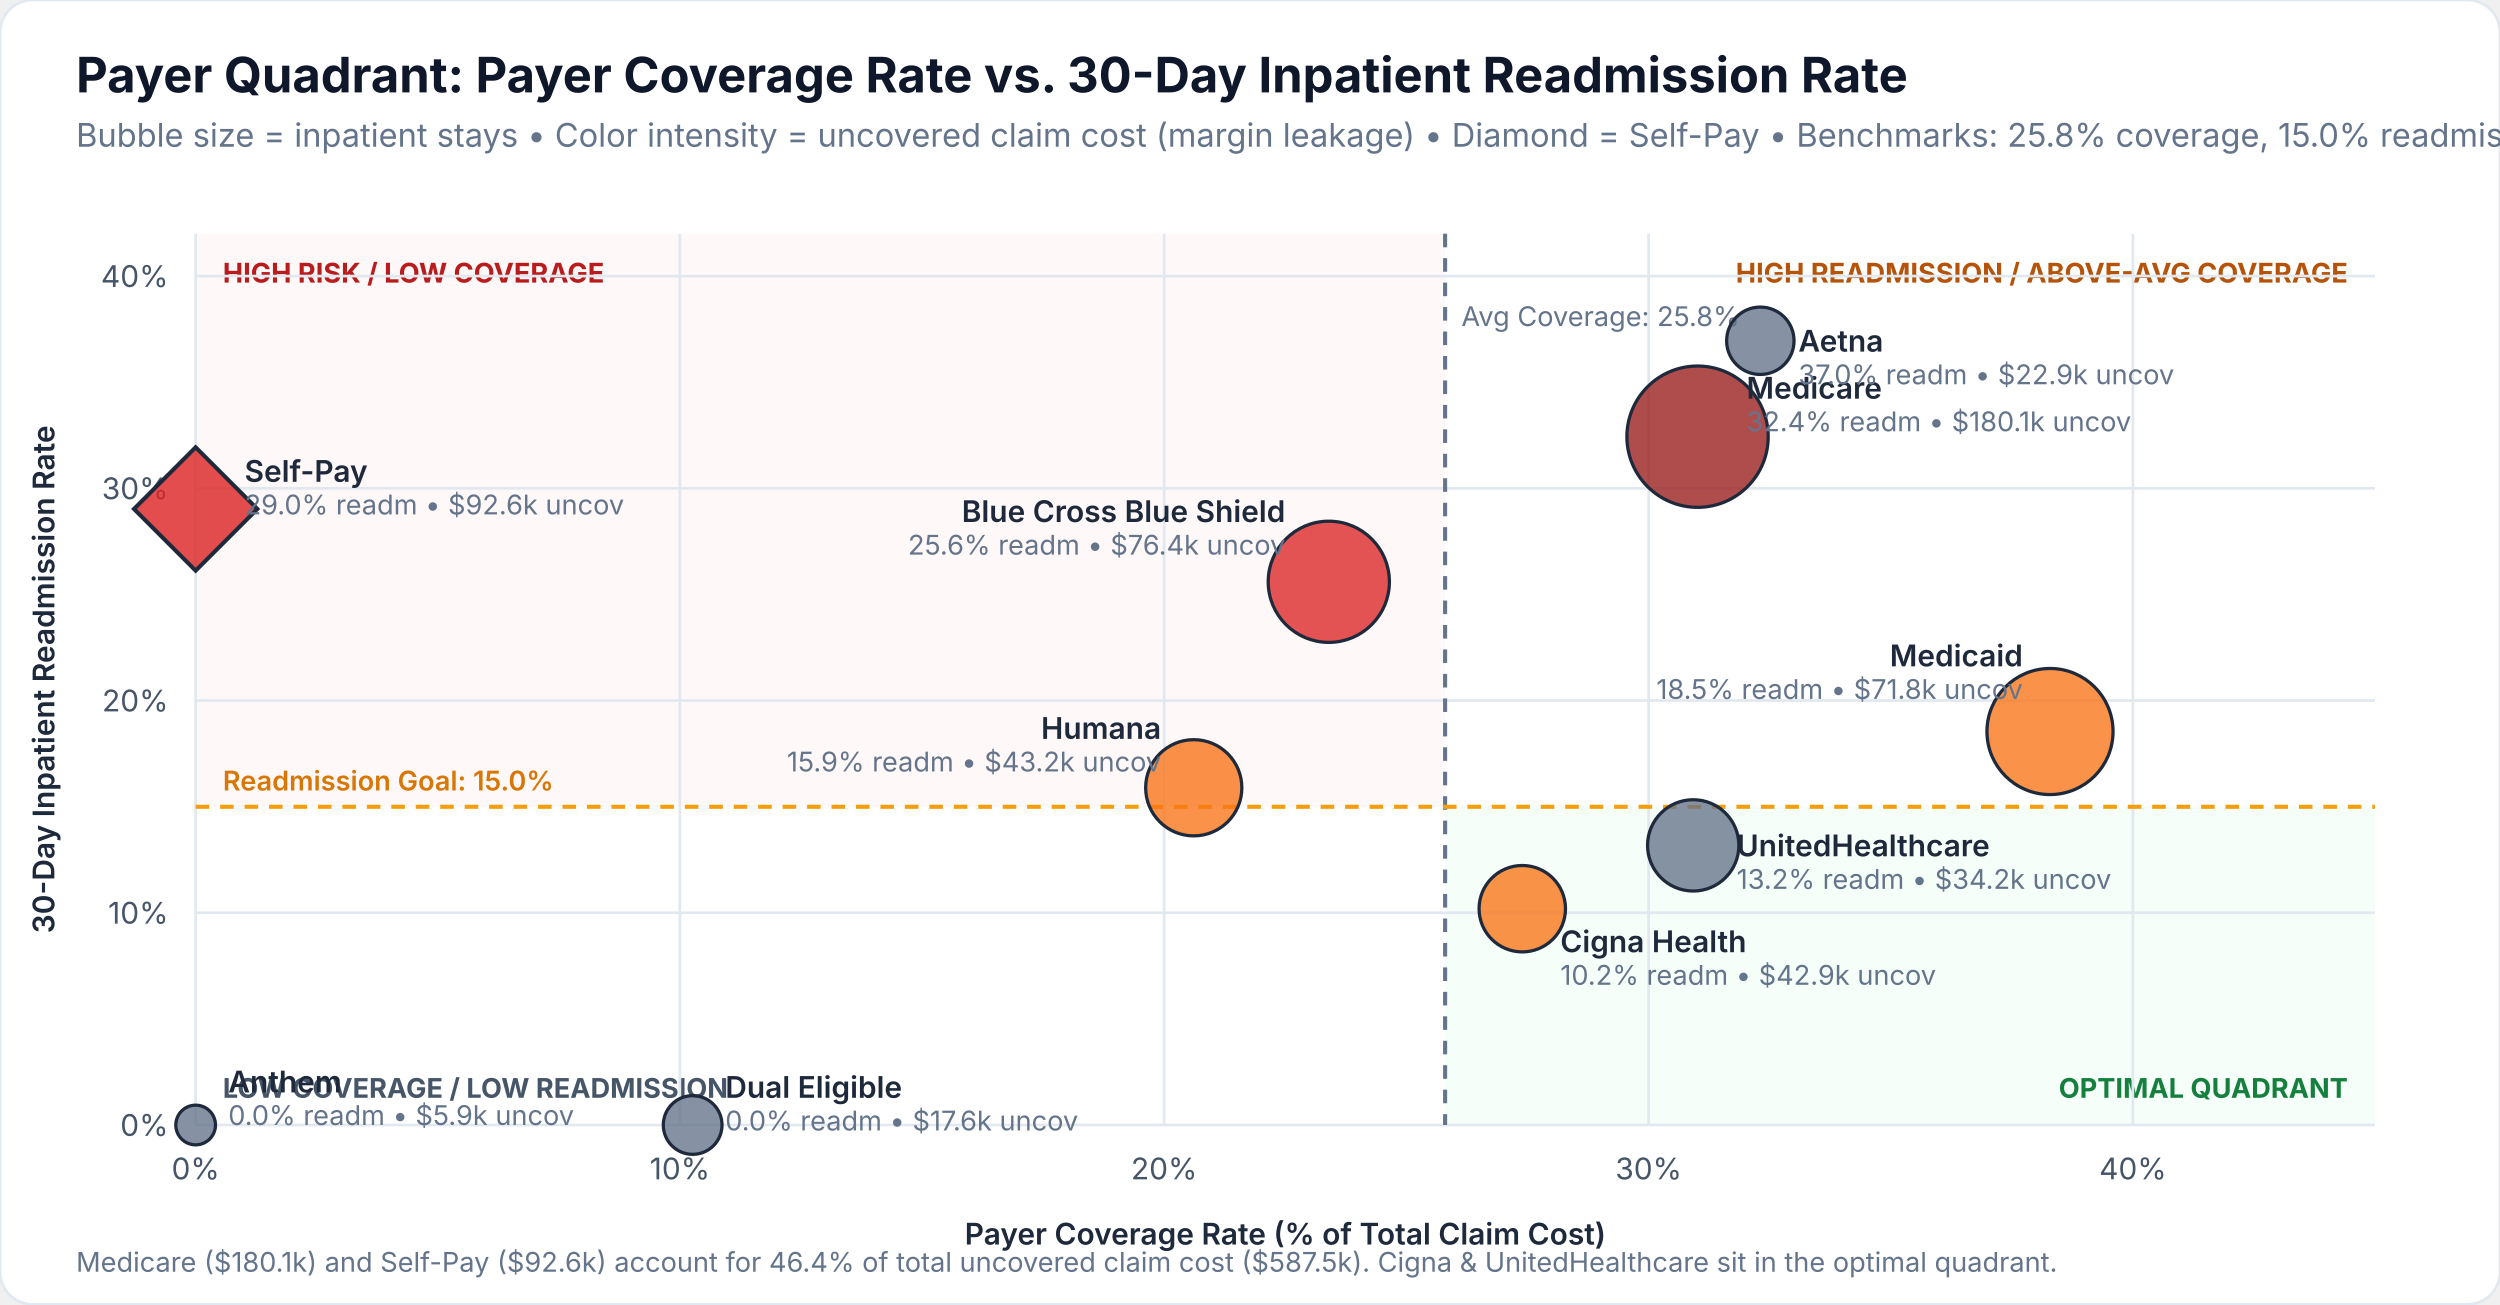
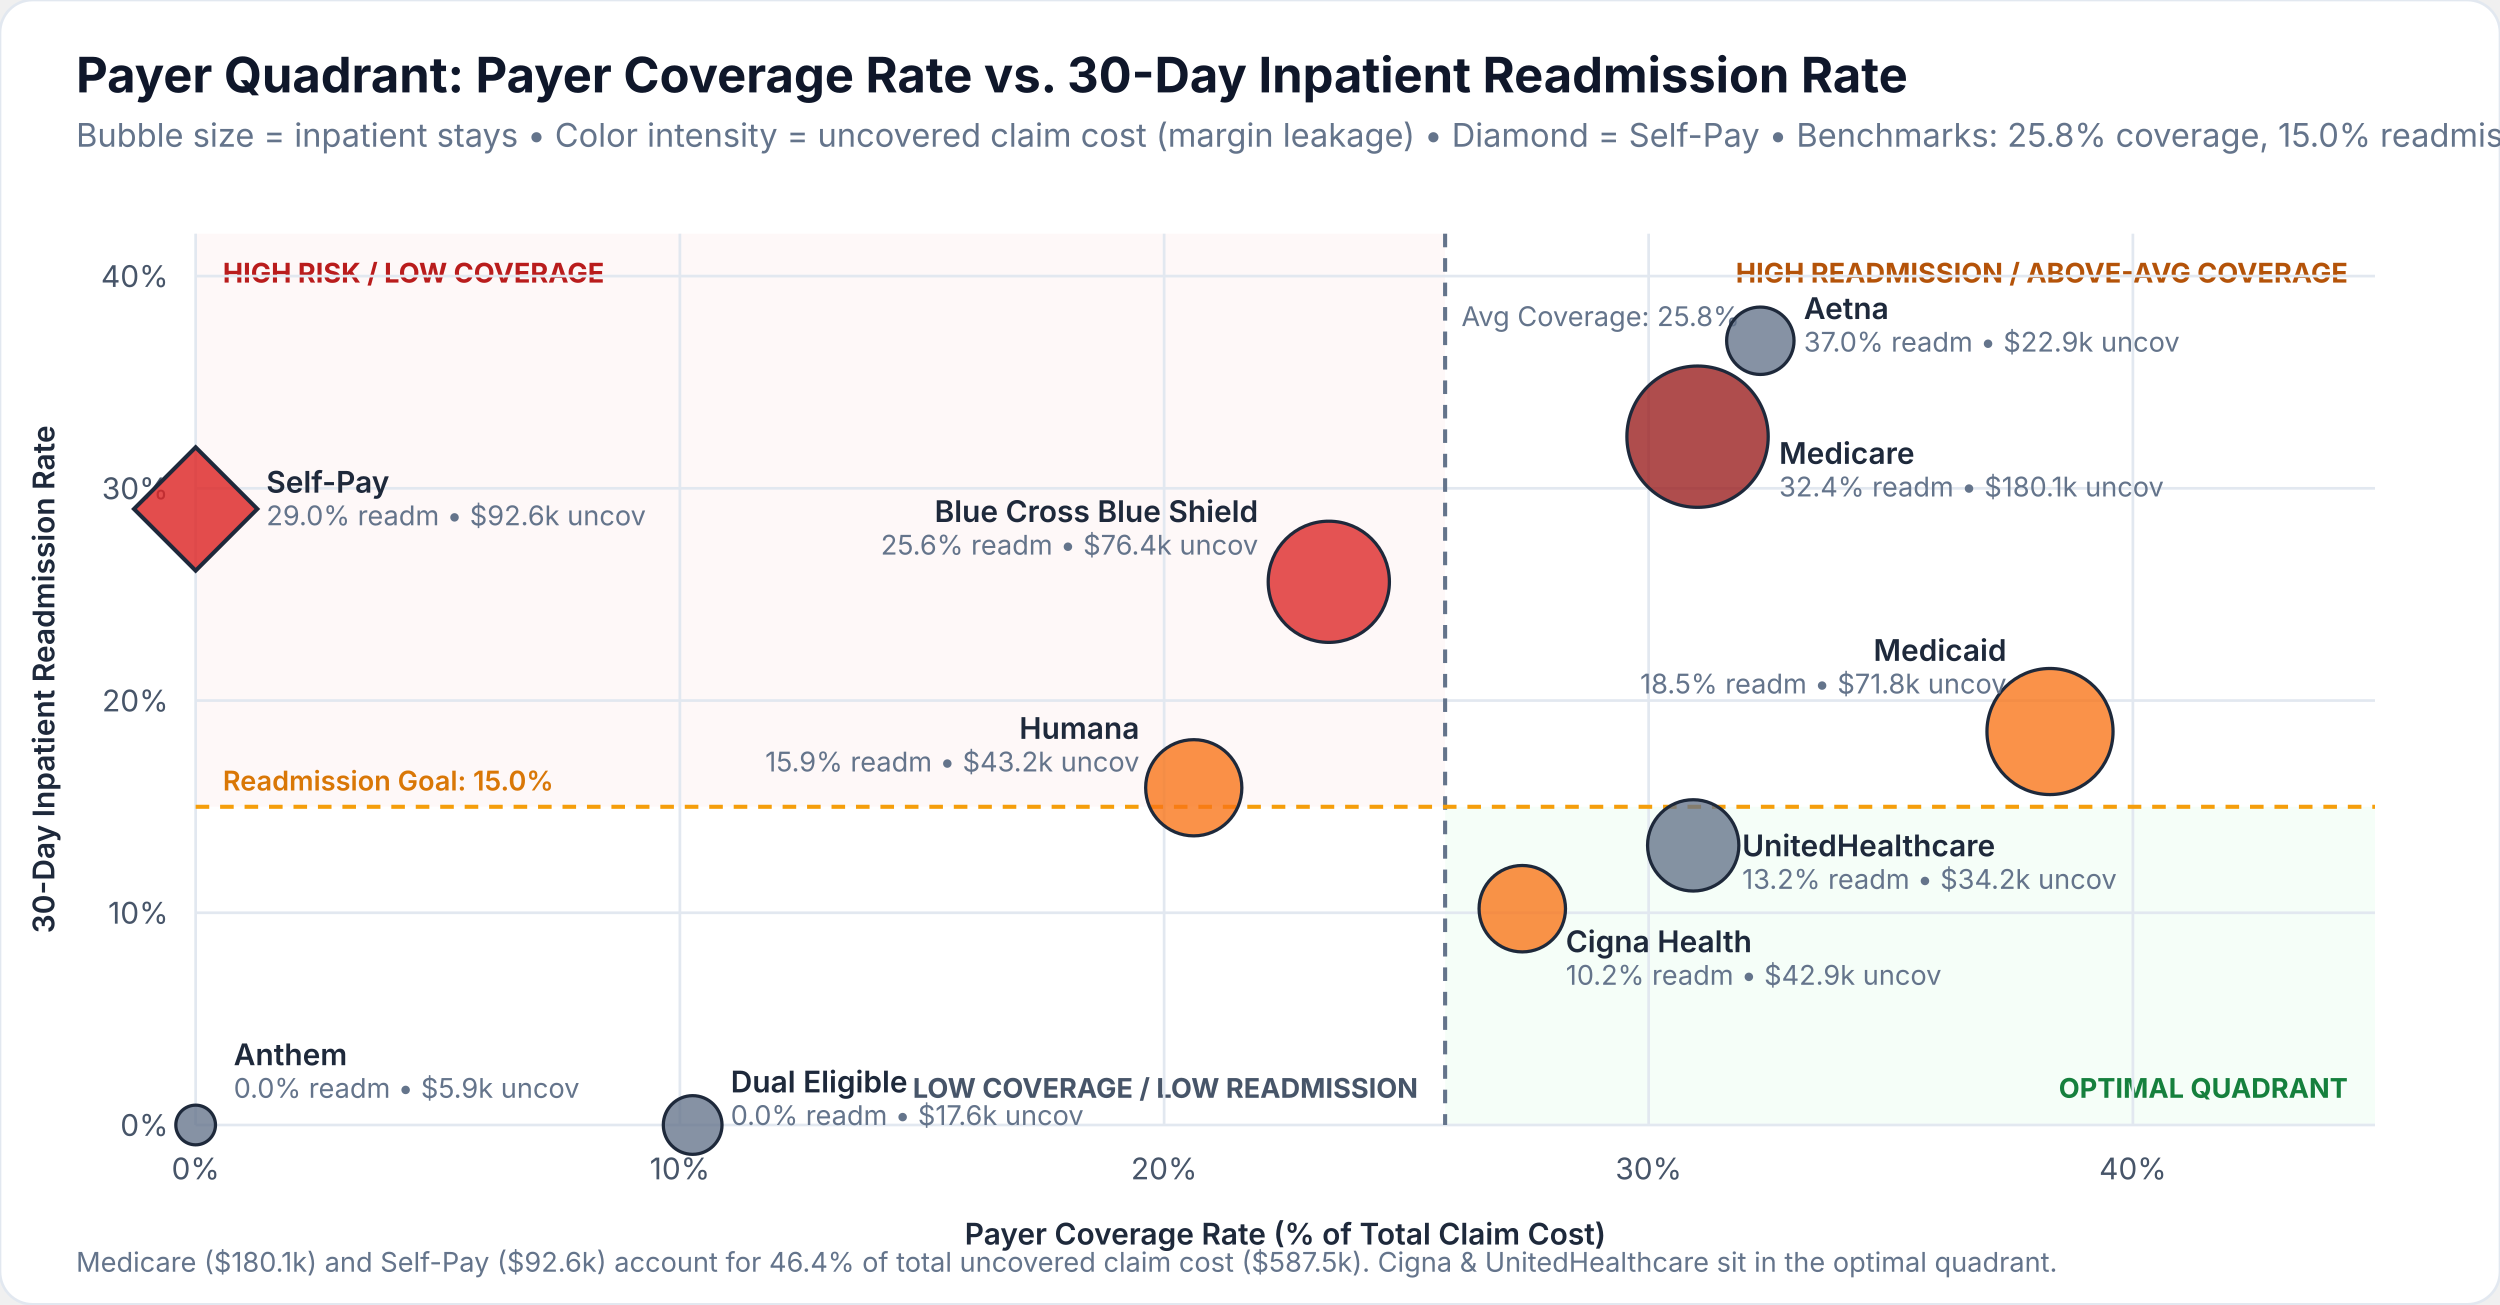
<svg xmlns="http://www.w3.org/2000/svg" viewBox="0 0 920 480" width="920" height="480" role="img" aria-label="Payer Quadrant: Coverage Rate vs Inpatient Readmission Rate">
  <rect width="920" height="480" rx="12" fill="#ffffff" stroke="#e2e8f0" stroke-width="1" />
  <text x="28" y="34" font-family="Inter, -apple-system, BlinkMacSystemFont, 'Segoe UI', Roboto, Helvetica, Arial, sans-serif" font-size="18" font-weight="700" fill="#0f172a">Payer Quadrant: Payer Coverage Rate vs. 30-Day Inpatient Readmission Rate</text>
  <text x="28" y="54" font-family="Inter, -apple-system, BlinkMacSystemFont, 'Segoe UI', Roboto, Helvetica, Arial, sans-serif" font-size="12" fill="#64748b">Bubble size = inpatient stays  •  Color intensity = uncovered claim cost (margin leakage)  •  Diamond = Self-Pay  •  Benchmarks: 25.8% coverage, 15.0% readmission</text>
  <rect x="72" y="86" width="459.8" height="210.9" fill="#fef2f2" opacity="0.55" />
  <rect x="531.8" y="296.9" width="342.2" height="117.1" fill="#f0fdf4" opacity="0.65" />
  <text x="82" y="104" font-family="Inter, -apple-system, BlinkMacSystemFont, 'Segoe UI', Roboto, Helvetica, Arial, sans-serif" font-size="10" font-weight="700" fill="#b91c1c">HIGH RISK / LOW COVERAGE</text>
  <text x="864" y="104" text-anchor="end" font-family="Inter, -apple-system, BlinkMacSystemFont, 'Segoe UI', Roboto, Helvetica, Arial, sans-serif" font-size="10" font-weight="700" fill="#b45309">HIGH READMISSION / ABOVE-AVG COVERAGE</text>
  <text x="864" y="404" text-anchor="end" font-family="Inter, -apple-system, BlinkMacSystemFont, 'Segoe UI', Roboto, Helvetica, Arial, sans-serif" font-size="10" font-weight="700" fill="#15803d">OPTIMAL QUADRANT</text>
-   <text x="82" y="404" font-family="Inter, -apple-system, BlinkMacSystemFont, 'Segoe UI', Roboto, Helvetica, Arial, sans-serif" font-size="10" font-weight="700" fill="#475569">LOW COVERAGE / LOW READMISSION</text>
+   <text x="521.8" y="404" text-anchor="end" font-family="Inter, -apple-system, BlinkMacSystemFont, 'Segoe UI', Roboto, Helvetica, Arial, sans-serif" font-size="10" font-weight="700" fill="#475569">LOW COVERAGE / LOW READMISSION</text>
  <line x1="72.0" y1="86" x2="72.0" y2="414" stroke="#e2e8f0" stroke-width="1" />
  <text x="72.0" y="434" text-anchor="middle" font-family="Inter, -apple-system, BlinkMacSystemFont, 'Segoe UI', Roboto, Helvetica, Arial, sans-serif" font-size="11" fill="#475569">0%</text>
  <line x1="250.2" y1="86" x2="250.2" y2="414" stroke="#e2e8f0" stroke-width="1" />
  <text x="250.2" y="434" text-anchor="middle" font-family="Inter, -apple-system, BlinkMacSystemFont, 'Segoe UI', Roboto, Helvetica, Arial, sans-serif" font-size="11" fill="#475569">10%</text>
  <line x1="428.4" y1="86" x2="428.4" y2="414" stroke="#e2e8f0" stroke-width="1" />
  <text x="428.4" y="434" text-anchor="middle" font-family="Inter, -apple-system, BlinkMacSystemFont, 'Segoe UI', Roboto, Helvetica, Arial, sans-serif" font-size="11" fill="#475569">20%</text>
  <line x1="606.7" y1="86" x2="606.7" y2="414" stroke="#e2e8f0" stroke-width="1" />
  <text x="606.7" y="434" text-anchor="middle" font-family="Inter, -apple-system, BlinkMacSystemFont, 'Segoe UI', Roboto, Helvetica, Arial, sans-serif" font-size="11" fill="#475569">30%</text>
  <line x1="784.9" y1="86" x2="784.9" y2="414" stroke="#e2e8f0" stroke-width="1" />
  <text x="784.9" y="434" text-anchor="middle" font-family="Inter, -apple-system, BlinkMacSystemFont, 'Segoe UI', Roboto, Helvetica, Arial, sans-serif" font-size="11" fill="#475569">40%</text>
  <line x1="72" y1="414.0" x2="874" y2="414.0" stroke="#e2e8f0" stroke-width="1" />
  <text x="62" y="418.0" text-anchor="end" font-family="Inter, -apple-system, BlinkMacSystemFont, 'Segoe UI', Roboto, Helvetica, Arial, sans-serif" font-size="11" fill="#475569">0%</text>
  <line x1="72" y1="335.9" x2="874" y2="335.9" stroke="#e2e8f0" stroke-width="1" />
  <text x="62" y="339.9" text-anchor="end" font-family="Inter, -apple-system, BlinkMacSystemFont, 'Segoe UI', Roboto, Helvetica, Arial, sans-serif" font-size="11" fill="#475569">10%</text>
  <line x1="72" y1="257.8" x2="874" y2="257.8" stroke="#e2e8f0" stroke-width="1" />
  <text x="62" y="261.8" text-anchor="end" font-family="Inter, -apple-system, BlinkMacSystemFont, 'Segoe UI', Roboto, Helvetica, Arial, sans-serif" font-size="11" fill="#475569">20%</text>
  <line x1="72" y1="179.7" x2="874" y2="179.7" stroke="#e2e8f0" stroke-width="1" />
  <text x="62" y="183.7" text-anchor="end" font-family="Inter, -apple-system, BlinkMacSystemFont, 'Segoe UI', Roboto, Helvetica, Arial, sans-serif" font-size="11" fill="#475569">30%</text>
  <line x1="72" y1="101.6" x2="874" y2="101.6" stroke="#e2e8f0" stroke-width="1" />
  <text x="62" y="105.6" text-anchor="end" font-family="Inter, -apple-system, BlinkMacSystemFont, 'Segoe UI', Roboto, Helvetica, Arial, sans-serif" font-size="11" fill="#475569">40%</text>
  <text x="473.0" y="458" text-anchor="middle" font-family="Inter, -apple-system, BlinkMacSystemFont, 'Segoe UI', Roboto, Helvetica, Arial, sans-serif" font-size="11" font-weight="600" fill="#1e293b">Payer Coverage Rate (% of Total Claim Cost)</text>
  <text x="20" y="250.0" text-anchor="middle" font-family="Inter, -apple-system, BlinkMacSystemFont, 'Segoe UI', Roboto, Helvetica, Arial, sans-serif" font-size="11" font-weight="600" fill="#1e293b" transform="rotate(-90 20 250.0)">30-Day Inpatient Readmission Rate</text>
  <line x1="531.8" y1="86" x2="531.8" y2="414" stroke="#64748b" stroke-width="1.5" stroke-dasharray="5 4" />
  <text x="537.8" y="120" font-family="Inter, -apple-system, BlinkMacSystemFont, 'Segoe UI', Roboto, Helvetica, Arial, sans-serif" font-size="10" fill="#64748b">Avg Coverage: 25.8%</text>
  <line x1="72" y1="296.9" x2="874" y2="296.9" stroke="#f59e0b" stroke-width="1.5" stroke-dasharray="5 4" />
  <text x="82" y="290.9" font-family="Inter, -apple-system, BlinkMacSystemFont, 'Segoe UI', Roboto, Helvetica, Arial, sans-serif" font-size="10" font-weight="600" fill="#d97706">Readmission Goal: 15.0%</text>
  <circle cx="624.7" cy="160.7" r="26.0" fill="#991b1b" fill-opacity="0.78" stroke="#1e293b" stroke-width="1.2" />
-   <text x="642.7" y="146.7" text-anchor="start" font-family="Inter, -apple-system, BlinkMacSystemFont, 'Segoe UI', Roboto, Helvetica, Arial, sans-serif" font-size="11" font-weight="600" fill="#1e293b">Medicare</text>
-   <text x="642.7" y="158.7" text-anchor="start" font-family="Inter, -apple-system, BlinkMacSystemFont, 'Segoe UI', Roboto, Helvetica, Arial, sans-serif" font-size="10" fill="#64748b">32.4% readm • $180.1k uncov</text>
+   <text x="654.7" y="170.7" text-anchor="start" font-family="Inter, -apple-system, BlinkMacSystemFont, 'Segoe UI', Roboto, Helvetica, Arial, sans-serif" font-size="11" font-weight="600" fill="#1e293b">Medicare</text>
+   <text x="654.7" y="182.7" text-anchor="start" font-family="Inter, -apple-system, BlinkMacSystemFont, 'Segoe UI', Roboto, Helvetica, Arial, sans-serif" font-size="10" fill="#64748b">32.4% readm • $180.1k uncov</text>
  <polygon points="72.0,164.6 94.7,187.3 72.0,210.0 49.3,187.3" fill="#dc2626" fill-opacity="0.82" stroke="#1e293b" stroke-width="1.5" />
-   <text x="90.0" y="177.3" text-anchor="start" font-family="Inter, -apple-system, BlinkMacSystemFont, 'Segoe UI', Roboto, Helvetica, Arial, sans-serif" font-size="11" font-weight="600" fill="#1e293b">Self-Pay</text>
-   <text x="90.0" y="189.3" text-anchor="start" font-family="Inter, -apple-system, BlinkMacSystemFont, 'Segoe UI', Roboto, Helvetica, Arial, sans-serif" font-size="10" fill="#64748b">29.0% readm • $92.6k uncov</text>
+   <text x="98.0" y="181.3" text-anchor="start" font-family="Inter, -apple-system, BlinkMacSystemFont, 'Segoe UI', Roboto, Helvetica, Arial, sans-serif" font-size="11" font-weight="600" fill="#1e293b">Self-Pay</text>
+   <text x="98.0" y="193.3" text-anchor="start" font-family="Inter, -apple-system, BlinkMacSystemFont, 'Segoe UI', Roboto, Helvetica, Arial, sans-serif" font-size="10" fill="#64748b">29.0% readm • $92.6k uncov</text>
  <circle cx="489.0" cy="214.1" r="22.3" fill="#dc2626" fill-opacity="0.78" stroke="#1e293b" stroke-width="1.2" />
-   <text x="473.0" y="192.1" text-anchor="end" font-family="Inter, -apple-system, BlinkMacSystemFont, 'Segoe UI', Roboto, Helvetica, Arial, sans-serif" font-size="11" font-weight="600" fill="#1e293b">Blue Cross Blue Shield</text>
-   <text x="473.0" y="204.1" text-anchor="end" font-family="Inter, -apple-system, BlinkMacSystemFont, 'Segoe UI', Roboto, Helvetica, Arial, sans-serif" font-size="10" fill="#64748b">25.6% readm • $76.4k uncov</text>
+   <text x="463.0" y="192.1" text-anchor="end" font-family="Inter, -apple-system, BlinkMacSystemFont, 'Segoe UI', Roboto, Helvetica, Arial, sans-serif" font-size="11" font-weight="600" fill="#1e293b">Blue Cross Blue Shield</text>
+   <text x="463.0" y="204.1" text-anchor="end" font-family="Inter, -apple-system, BlinkMacSystemFont, 'Segoe UI', Roboto, Helvetica, Arial, sans-serif" font-size="10" fill="#64748b">25.6% readm • $76.4k uncov</text>
  <circle cx="754.4" cy="269.2" r="23.2" fill="#f97316" fill-opacity="0.78" stroke="#1e293b" stroke-width="1.2" />
-   <text x="744.4" y="245.2" text-anchor="end" font-family="Inter, -apple-system, BlinkMacSystemFont, 'Segoe UI', Roboto, Helvetica, Arial, sans-serif" font-size="11" font-weight="600" fill="#1e293b">Medicaid</text>
-   <text x="744.4" y="257.2" text-anchor="end" font-family="Inter, -apple-system, BlinkMacSystemFont, 'Segoe UI', Roboto, Helvetica, Arial, sans-serif" font-size="10" fill="#64748b">18.5% readm • $71.8k uncov</text>
+   <text x="738.4" y="243.2" text-anchor="end" font-family="Inter, -apple-system, BlinkMacSystemFont, 'Segoe UI', Roboto, Helvetica, Arial, sans-serif" font-size="11" font-weight="600" fill="#1e293b">Medicaid</text>
+   <text x="738.4" y="255.2" text-anchor="end" font-family="Inter, -apple-system, BlinkMacSystemFont, 'Segoe UI', Roboto, Helvetica, Arial, sans-serif" font-size="10" fill="#64748b">18.5% readm • $71.8k uncov</text>
  <circle cx="439.3" cy="289.9" r="17.7" fill="#f97316" fill-opacity="0.78" stroke="#1e293b" stroke-width="1.2" />
-   <text x="427.3" y="271.9" text-anchor="end" font-family="Inter, -apple-system, BlinkMacSystemFont, 'Segoe UI', Roboto, Helvetica, Arial, sans-serif" font-size="11" font-weight="600" fill="#1e293b">Humana</text>
-   <text x="427.3" y="283.9" text-anchor="end" font-family="Inter, -apple-system, BlinkMacSystemFont, 'Segoe UI', Roboto, Helvetica, Arial, sans-serif" font-size="10" fill="#64748b">15.9% readm • $43.2k uncov</text>
+   <text x="419.3" y="271.9" text-anchor="end" font-family="Inter, -apple-system, BlinkMacSystemFont, 'Segoe UI', Roboto, Helvetica, Arial, sans-serif" font-size="11" font-weight="600" fill="#1e293b">Humana</text>
+   <text x="419.3" y="283.9" text-anchor="end" font-family="Inter, -apple-system, BlinkMacSystemFont, 'Segoe UI', Roboto, Helvetica, Arial, sans-serif" font-size="10" fill="#64748b">15.9% readm • $43.2k uncov</text>
  <circle cx="560.2" cy="334.4" r="15.9" fill="#f97316" fill-opacity="0.78" stroke="#1e293b" stroke-width="1.2" />
-   <text x="574.2" y="350.4" text-anchor="start" font-family="Inter, -apple-system, BlinkMacSystemFont, 'Segoe UI', Roboto, Helvetica, Arial, sans-serif" font-size="11" font-weight="600" fill="#1e293b">Cigna Health</text>
-   <text x="574.2" y="362.4" text-anchor="start" font-family="Inter, -apple-system, BlinkMacSystemFont, 'Segoe UI', Roboto, Helvetica, Arial, sans-serif" font-size="10" fill="#64748b">10.2% readm • $42.9k uncov</text>
+   <text x="576.2" y="350.4" text-anchor="start" font-family="Inter, -apple-system, BlinkMacSystemFont, 'Segoe UI', Roboto, Helvetica, Arial, sans-serif" font-size="11" font-weight="600" fill="#1e293b">Cigna Health</text>
+   <text x="576.2" y="362.4" text-anchor="start" font-family="Inter, -apple-system, BlinkMacSystemFont, 'Segoe UI', Roboto, Helvetica, Arial, sans-serif" font-size="10" fill="#64748b">10.2% readm • $42.9k uncov</text>
  <circle cx="623.1" cy="311.1" r="16.8" fill="#64748b" fill-opacity="0.78" stroke="#1e293b" stroke-width="1.2" />
-   <text x="639.1" y="315.1" text-anchor="start" font-family="Inter, -apple-system, BlinkMacSystemFont, 'Segoe UI', Roboto, Helvetica, Arial, sans-serif" font-size="11" font-weight="600" fill="#1e293b">UnitedHealthcare</text>
-   <text x="639.1" y="327.1" text-anchor="start" font-family="Inter, -apple-system, BlinkMacSystemFont, 'Segoe UI', Roboto, Helvetica, Arial, sans-serif" font-size="10" fill="#64748b">13.2% readm • $34.2k uncov</text>
+   <text x="641.1" y="315.1" text-anchor="start" font-family="Inter, -apple-system, BlinkMacSystemFont, 'Segoe UI', Roboto, Helvetica, Arial, sans-serif" font-size="11" font-weight="600" fill="#1e293b">UnitedHealthcare</text>
+   <text x="641.1" y="327.1" text-anchor="start" font-family="Inter, -apple-system, BlinkMacSystemFont, 'Segoe UI', Roboto, Helvetica, Arial, sans-serif" font-size="10" fill="#64748b">13.2% readm • $34.2k uncov</text>
  <circle cx="647.8" cy="125.4" r="12.4" fill="#64748b" fill-opacity="0.78" stroke="#1e293b" stroke-width="1.2" />
-   <text x="661.8" y="129.4" text-anchor="start" font-family="Inter, -apple-system, BlinkMacSystemFont, 'Segoe UI', Roboto, Helvetica, Arial, sans-serif" font-size="11" font-weight="600" fill="#1e293b">Aetna</text>
-   <text x="661.8" y="141.4" text-anchor="start" font-family="Inter, -apple-system, BlinkMacSystemFont, 'Segoe UI', Roboto, Helvetica, Arial, sans-serif" font-size="10" fill="#64748b">37.0% readm • $22.9k uncov</text>
+   <text x="663.8" y="117.4" text-anchor="start" font-family="Inter, -apple-system, BlinkMacSystemFont, 'Segoe UI', Roboto, Helvetica, Arial, sans-serif" font-size="11" font-weight="600" fill="#1e293b">Aetna</text>
+   <text x="663.8" y="129.4" text-anchor="start" font-family="Inter, -apple-system, BlinkMacSystemFont, 'Segoe UI', Roboto, Helvetica, Arial, sans-serif" font-size="10" fill="#64748b">37.0% readm • $22.9k uncov</text>
  <circle cx="254.9" cy="414.0" r="10.8" fill="#64748b" fill-opacity="0.78" stroke="#1e293b" stroke-width="1.2" />
-   <text x="266.9" y="404.0" text-anchor="start" font-family="Inter, -apple-system, BlinkMacSystemFont, 'Segoe UI', Roboto, Helvetica, Arial, sans-serif" font-size="11" font-weight="600" fill="#1e293b">Dual Eligible</text>
-   <text x="266.9" y="416.0" text-anchor="start" font-family="Inter, -apple-system, BlinkMacSystemFont, 'Segoe UI', Roboto, Helvetica, Arial, sans-serif" font-size="10" fill="#64748b">0.0% readm • $17.6k uncov</text>
+   <text x="268.9" y="402.0" text-anchor="start" font-family="Inter, -apple-system, BlinkMacSystemFont, 'Segoe UI', Roboto, Helvetica, Arial, sans-serif" font-size="11" font-weight="600" fill="#1e293b">Dual Eligible</text>
+   <text x="268.9" y="414.0" text-anchor="start" font-family="Inter, -apple-system, BlinkMacSystemFont, 'Segoe UI', Roboto, Helvetica, Arial, sans-serif" font-size="10" fill="#64748b">0.0% readm • $17.6k uncov</text>
  <circle cx="72.0" cy="414.0" r="7.3" fill="#64748b" fill-opacity="0.78" stroke="#1e293b" stroke-width="1.2" />
-   <text x="84.0" y="402.0" text-anchor="start" font-family="Inter, -apple-system, BlinkMacSystemFont, 'Segoe UI', Roboto, Helvetica, Arial, sans-serif" font-size="11" font-weight="600" fill="#1e293b">Anthem</text>
-   <text x="84.0" y="414.0" text-anchor="start" font-family="Inter, -apple-system, BlinkMacSystemFont, 'Segoe UI', Roboto, Helvetica, Arial, sans-serif" font-size="10" fill="#64748b">0.0% readm • $5.9k uncov</text>
+   <text x="86.0" y="392.0" text-anchor="start" font-family="Inter, -apple-system, BlinkMacSystemFont, 'Segoe UI', Roboto, Helvetica, Arial, sans-serif" font-size="11" font-weight="600" fill="#1e293b">Anthem</text>
+   <text x="86.0" y="404.0" text-anchor="start" font-family="Inter, -apple-system, BlinkMacSystemFont, 'Segoe UI', Roboto, Helvetica, Arial, sans-serif" font-size="10" fill="#64748b">0.0% readm • $5.9k uncov</text>
  <text x="28" y="468" font-family="Inter, -apple-system, BlinkMacSystemFont, 'Segoe UI', Roboto, Helvetica, Arial, sans-serif" font-size="10" fill="#64748b">Medicare ($180.1k) and Self-Pay ($92.6k) account for 46.4% of total uncovered claim cost ($587.5k). Cigna &amp; UnitedHealthcare sit in the optimal quadrant.</text>
</svg>
